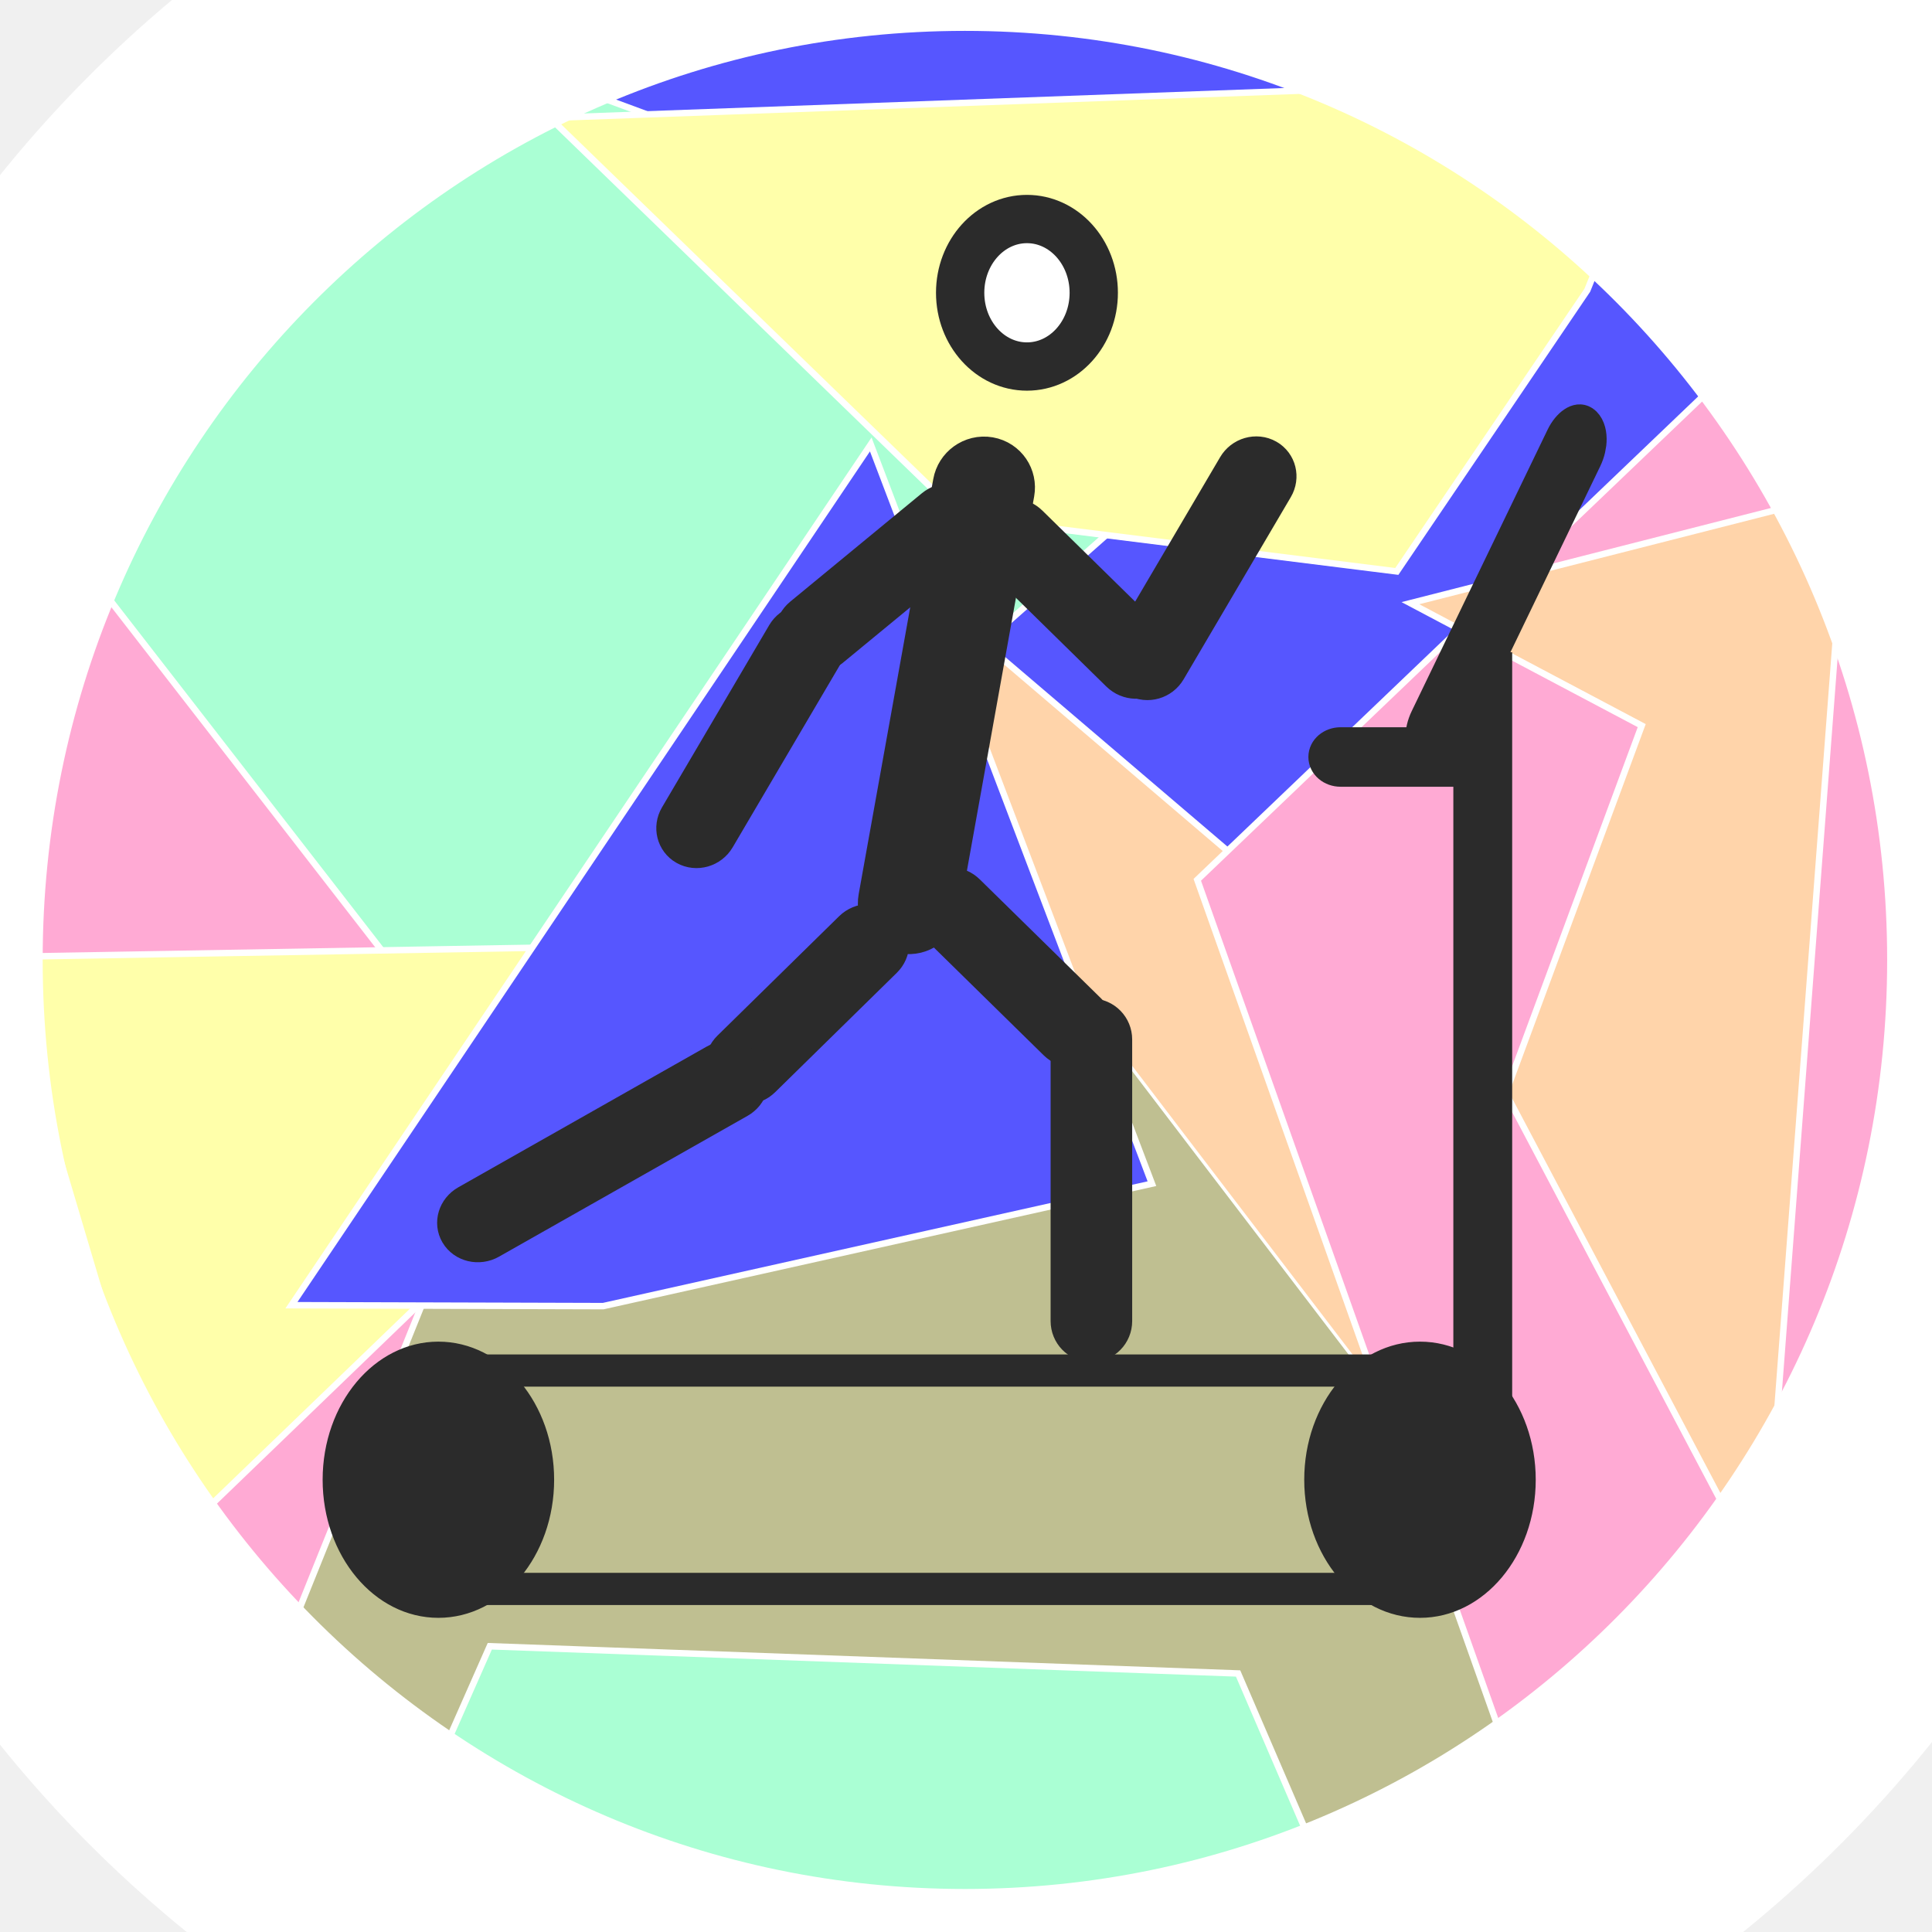
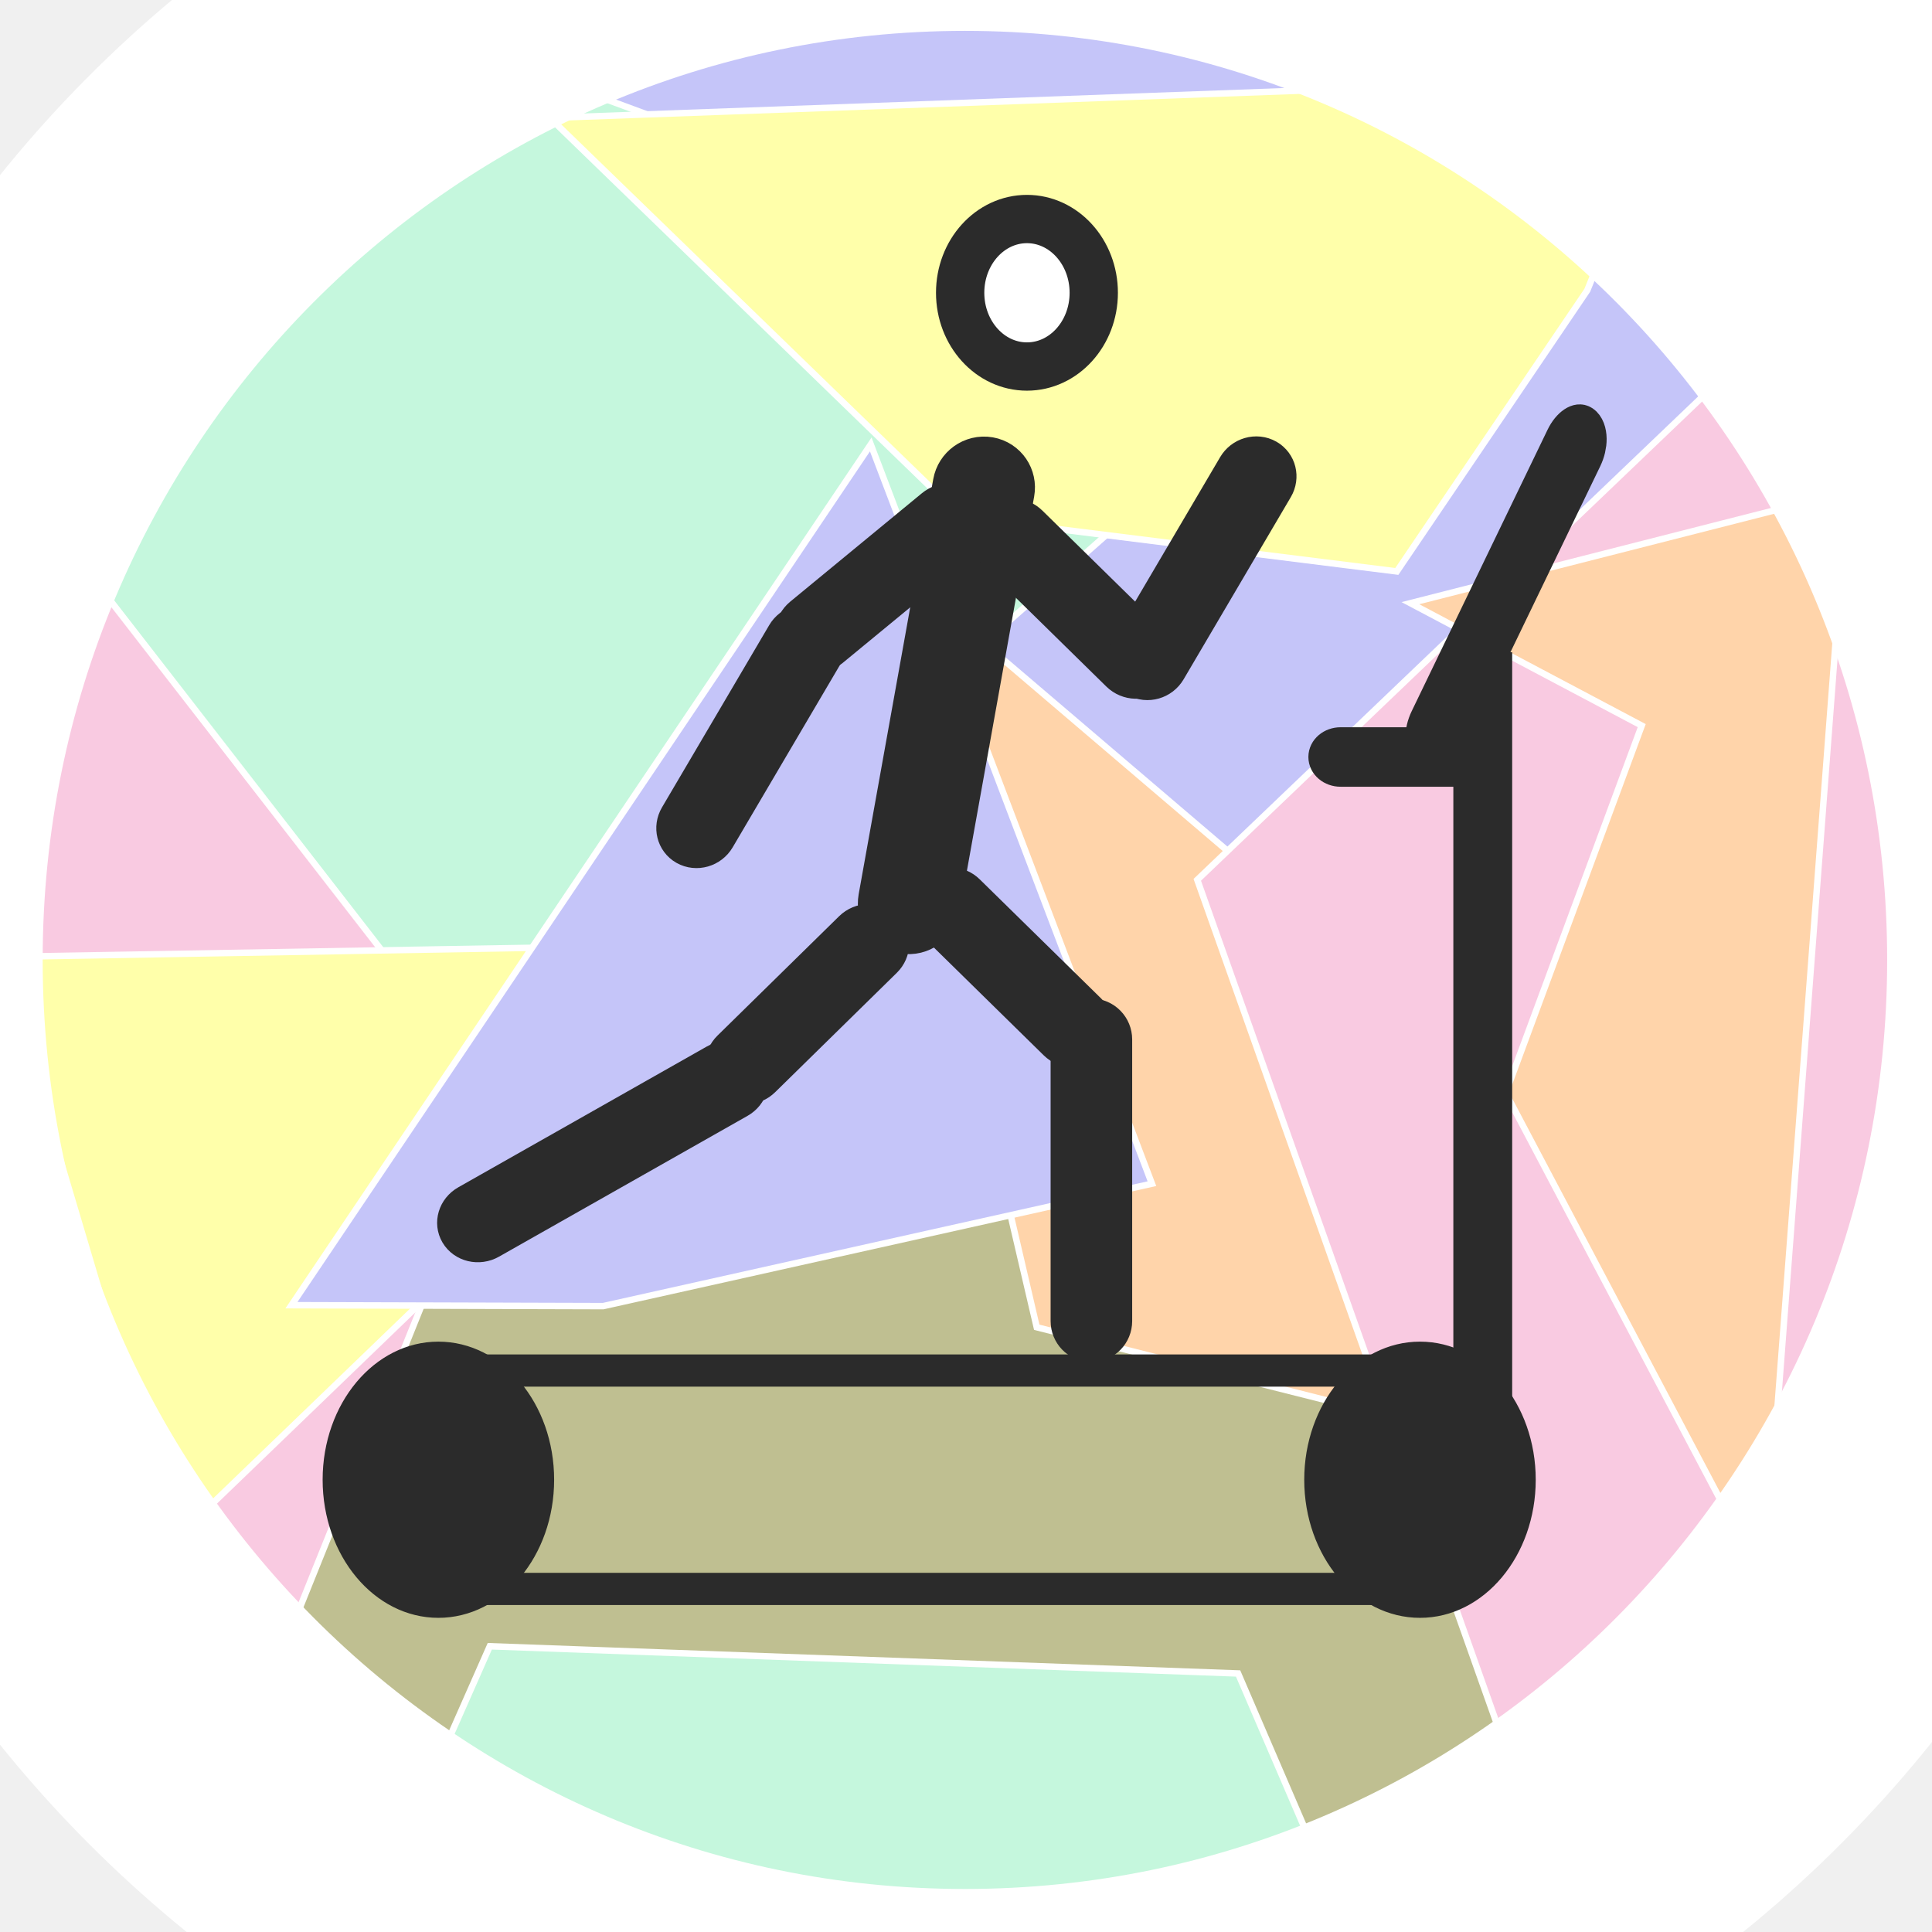
<svg xmlns="http://www.w3.org/2000/svg" width="600" height="600">
  <g>
-     <ellipse stroke="#000" ry="299.5" rx="299.333" id="svg_1" cy="299.5" cx="300" fill="#fff" />
-     <path transform="rotate(-40 353.915 360.512)" stroke="#ffffff" id="svg_49" d="m456.256,173.717l-204.682,38.109l108.439,41.935l-63.788,125.805l121.197,167.741l38.833,-373.59z" opacity="NaN" stroke-width="2" fill="#ffd4aa" />
-     <path transform="rotate(50 395.618 37.29)" stroke="#ffffff" stroke-width="2" id="svg_48" d="m134.775,233.502l351.215,-392.844l170.471,337.379l-332.693,55.885l-188.993,-0.42z" opacity="NaN" fill="#5656ff" />
-     <path stroke="#ffffff" id="svg_47" d="m66.568,446.048c0,0 230.983,-182.803 232.02,-184.08c0.371,1.277 232.762,305.307 232.391,304.03c0.371,1.277 -292.582,28.216 -292.954,26.939c0.371,1.277 -147.514,-48.753 -147.885,-50.03c0.371,1.277 -23.572,-96.859 -23.572,-96.859z" opacity="NaN" fill="#bfbf91" />
-     <path id="svg_46" d="m480.646,579.8l-108.82,-306.564l192.955,-184.504l35.211,173.237l-4.225,195.772l-115.12,122.06z" opacity="NaN" stroke-width="2" stroke="#ffffff" fill="#ffaad4" />
-     <path id="svg_45" d="m69.384,106.567l84.135,242.724l-84.506,209.856l-66.196,-139.435l-1.408,-250.701l67.976,-62.445z" opacity="NaN" stroke-width="2" stroke="#ffffff" fill="#ffaad4" />
-     <path id="svg_30" d="m280.088,643.923l0.569,0l0.176,-0.541l0.176,0.541l0.569,0l-0.46,0.334l0.176,0.541l-0.46,-0.334l-0.46,0.334l0.176,-0.541l-0.46,-0.334z" stroke-width="5" stroke="#000" fill="none" />
-     <path fill="#fff" stroke="#000" d="m-97.573,98.167c-0.084,-0.015 -0.113,-0.121 -0.063,-0.185c0.067,-0.098 0.209,-0.165 0.32,-0.103c0.002,-0.347 0.001,-0.693 0.001,-1.04c0.278,-0.056 0.557,-0.109 0.835,-0.165c-0.001,0.389 -0.001,0.777 -0.002,1.166c-0.044,0.118 -0.184,0.199 -0.307,0.163c-0.073,-0.022 -0.09,-0.116 -0.05,-0.174c0.056,-0.086 0.159,-0.145 0.263,-0.129c0.03,-0.003 0.073,0.045 0.061,-0.009c0,-0.234 0,-0.467 0,-0.701c-0.255,0.051 -0.511,0.1 -0.766,0.151c-0.001,0.282 0.003,0.564 -0.003,0.845c-0.018,0.095 -0.111,0.16 -0.2,0.179c-0.03,0.004 -0.06,0.007 -0.09,0.002l0,0zm0.666,-1.176c0.131,-0.026 0.262,-0.051 0.393,-0.077c0.017,-0.066 -0.058,-0.023 -0.095,-0.022c-0.224,0.044 -0.448,0.088 -0.672,0.132c-0.017,0.066 0.058,0.023 0.095,0.022c0.093,-0.018 0.186,-0.037 0.278,-0.055l0,0zm0,-0.116c0.131,-0.026 0.262,-0.051 0.393,-0.077c0.017,-0.066 -0.058,-0.023 -0.095,-0.022c-0.224,0.044 -0.448,0.088 -0.672,0.132c-0.017,0.066 0.058,0.023 0.095,0.022c0.093,-0.018 0.186,-0.037 0.278,-0.055l0,0z" id="svg_6" />
-     <path id="svg_2" opacity="NaN" stroke="null" fill="#000000" />
-     <path stroke="#ffffff" id="svg_39" d="m-43.29,86.567l193.992,250.048l254.926,-225.349l-243.659,-90.14" opacity="NaN" stroke-width="2" fill="#aaffd4" />
-     <path id="svg_40" d="m53.892,478.58l192.584,-185.627l-246.475,4.225l53.892,181.402z" opacity="NaN" stroke-width="2" stroke="#ffffff" fill="#ffffaa" />
-     <path id="svg_41" d="m573.603,152.763l-135.581,34.558l71.83,38.028l-42.253,114.083l80.281,152.111l25.723,-338.779z" opacity="NaN" stroke-width="2" stroke="#ffffff" fill="#ffd4aa" />
-     <path id="svg_42" d="m79.243,676.324l72.867,-165.064l232.391,8.451l47.887,111.266l-66.196,142.251l-286.949,-96.904z" opacity="NaN" stroke-width="2" stroke="#ffffff" fill="#aaffd4" />
-     <path id="svg_44" d="m170.791,36.615l127.796,123.946l135.209,16.901l59.154,-87.323l26.76,-66.196l-348.92,12.672z" opacity="NaN" stroke-width="2" stroke="#ffffff" fill="#ffffaa" />
-     <path stroke-width="2" stroke="#ffffff" id="svg_37" d="m90.511,405.342l179.908,-267.316l87.323,229.574l-170.42,38.028l-96.81,-0.286z" opacity="NaN" fill="#5656ff" />
-     <ellipse ry="34.507" rx="55.633" id="svg_52" cy="10.935" cx="591.208" stroke-width="99" stroke="#ffffff" fill="none" />
-     <ellipse stroke="#ffffff" stroke-width="99" ry="338.023" rx="335.911" id="svg_51" cy="298.114" cx="299.663" fill="none" />
+     <path fill="#bfbf91" opacity="NaN" d="m66.568,446.048c0,0 230.983,-182.803 232.02,-184.08c0.371,1.277 232.762,305.307 232.391,304.03c0.371,1.277 -292.582,28.216 -292.954,26.939c0.371,1.277 -147.514,-48.753 -147.885,-50.03c0.371,1.277 -23.572,-96.859 -23.572,-96.859l0,0z" id="svg_47" stroke="#ffffff" />
+     <path fill="#ffd4aa" stroke-width="2" opacity="NaN" d="m456.256,173.717l-204.682,38.109l108.439,41.935l-63.788,125.805l121.197,167.741l38.833,-373.59z" id="svg_49" stroke="#ffffff" transform="rotate(-40 353.915 360.512)" />
+     <path transform="rotate(50 395.618 37.29)" fill="#c5c5f9" opacity="NaN" d="m134.775,233.502l351.215,-392.844l170.471,337.379l-332.693,55.885l-188.993,-0.42z" id="svg_48" stroke-width="2" stroke="#ffffff" />
+     <path fill="#f9cae1" stroke="#ffffff" stroke-width="2" opacity="NaN" d="m480.646,579.8l-108.82,-306.564l192.955,-184.504l35.211,173.237l-4.225,195.772l-115.12,122.06l-0,-0z" id="svg_46" />
+     <path fill="#f9cae1" stroke="#ffffff" stroke-width="2" opacity="NaN" d="m69.384,106.567l84.135,242.724l-84.506,209.856l-66.196,-139.435l-1.408,-250.701l67.976,-62.445z" id="svg_45" />
+     <path fill="none" stroke="#000" stroke-width="5" d="m280.088,643.923l0.569,0l0.176,-0.541l0.176,0.541l0.569,0l-0.46,0.334l0.176,0.541l-0.46,-0.334l-0.46,0.334l0.176,-0.541l-0.46,-0.334z" id="svg_30" />
+     <path id="svg_6" d="m-97.573,98.167c-0.084,-0.015 -0.113,-0.121 -0.063,-0.185c0.067,-0.098 0.209,-0.165 0.32,-0.103c0.002,-0.347 0.001,-0.693 0.001,-1.04c0.278,-0.056 0.557,-0.109 0.835,-0.165c-0.001,0.389 -0.001,0.777 -0.002,1.166c-0.044,0.118 -0.184,0.199 -0.307,0.163c-0.073,-0.022 -0.09,-0.116 -0.05,-0.174c0.056,-0.086 0.159,-0.145 0.263,-0.129c0.03,-0.003 0.073,0.045 0.061,-0.009c0,-0.234 0,-0.467 0,-0.701c-0.255,0.051 -0.511,0.1 -0.766,0.151c-0.001,0.282 0.003,0.564 -0.003,0.845c-0.018,0.095 -0.111,0.16 -0.2,0.179c-0.03,0.004 -0.06,0.007 -0.09,0.002l0,0zm0.666,-1.176c0.131,-0.026 0.262,-0.051 0.393,-0.077c0.017,-0.066 -0.058,-0.023 -0.095,-0.022c-0.224,0.044 -0.448,0.088 -0.672,0.132c-0.017,0.066 0.058,0.023 0.095,0.022c0.093,-0.018 0.186,-0.037 0.278,-0.055l0,0zm0,-0.116c0.131,-0.026 0.262,-0.051 0.393,-0.077c0.017,-0.066 -0.058,-0.023 -0.095,-0.022c-0.224,0.044 -0.448,0.088 -0.672,0.132c-0.017,0.066 0.058,0.023 0.095,0.022c0.093,-0.018 0.186,-0.037 0.278,-0.055l0,0z" stroke="#000" fill="#fff" />
+     <path fill="#000000" stroke="null" opacity="NaN" id="svg_2" />
+     <path fill="#c5f7dd" stroke-width="2" opacity="NaN" d="m-43.29,86.567l193.992,250.048l254.926,-225.349l-243.659,-90.14" id="svg_39" stroke="#ffffff" />
+     <path fill="#ffffaa" stroke="#ffffff" stroke-width="2" opacity="NaN" d="m53.892,478.58l192.584,-185.627l-246.475,4.225l53.892,181.402z" id="svg_40" />
+     <path fill="#ffd4aa" stroke="#ffffff" stroke-width="2" opacity="NaN" d="m573.603,152.763l-135.581,34.558l71.83,38.028l-42.253,114.083l80.281,152.111l25.723,-338.779l0,-0z" id="svg_41" />
+     <path fill="#c5f7dd" stroke="#ffffff" stroke-width="2" opacity="NaN" d="m79.243,676.324l72.867,-165.064l232.391,8.451l47.887,111.266l-66.196,142.251l-286.949,-96.904l0,0z" id="svg_42" />
+     <path fill="#ffffaa" stroke="#ffffff" stroke-width="2" opacity="NaN" d="m170.791,36.615l127.796,123.946l135.209,16.901l59.154,-87.323l26.76,-66.196l-348.92,12.672z" id="svg_44" />
+     <path fill="#c5c5f9" opacity="NaN" d="m90.511,405.342l179.908,-267.316l87.323,229.574l-170.42,38.028l-96.81,-0.286z" id="svg_37" stroke="#ffffff" stroke-width="2" />
+     <ellipse fill="none" stroke="#ffffff" stroke-width="99" cx="591.208" cy="10.935" id="svg_52" rx="55.633" ry="34.507" />
+     <ellipse fill="none" cx="299.663" cy="298.114" id="svg_51" rx="335.911" ry="338.023" stroke-width="99" stroke="#ffffff" />
  </g>
  <g>
    <path id="svg_30" d="m280.088,643.923l0.569,0l0.176,-0.541l0.176,0.541l0.569,0l-0.46,0.334l0.176,0.541l-0.46,-0.334l-0.46,0.334l0.176,-0.541l-0.46,-0.334z" stroke-width="5" stroke="#000" fill="none" />
    <path fill="#fff" stroke="#000" d="m-97.573,98.167c-0.084,-0.015 -0.113,-0.121 -0.063,-0.185c0.067,-0.098 0.209,-0.165 0.32,-0.103c0.002,-0.347 0.001,-0.693 0.001,-1.04c0.278,-0.056 0.557,-0.109 0.835,-0.165c-0.001,0.389 -0.001,0.777 -0.002,1.166c-0.044,0.118 -0.184,0.199 -0.307,0.163c-0.073,-0.022 -0.09,-0.116 -0.05,-0.174c0.056,-0.086 0.159,-0.145 0.263,-0.129c0.03,-0.003 0.073,0.045 0.061,-0.009c0,-0.234 0,-0.467 0,-0.701c-0.255,0.051 -0.511,0.1 -0.766,0.151c-0.001,0.282 0.003,0.564 -0.003,0.845c-0.018,0.095 -0.111,0.16 -0.2,0.179c-0.03,0.004 -0.06,0.007 -0.09,0.002l0,0zm0.666,-1.176c0.131,-0.026 0.262,-0.051 0.393,-0.077c0.017,-0.066 -0.058,-0.023 -0.095,-0.022c-0.224,0.044 -0.448,0.088 -0.672,0.132c-0.017,0.066 0.058,0.023 0.095,0.022c0.093,-0.018 0.186,-0.037 0.278,-0.055l0,0zm0,-0.116c0.131,-0.026 0.262,-0.051 0.393,-0.077c0.017,-0.066 -0.058,-0.023 -0.095,-0.022c-0.224,0.044 -0.448,0.088 -0.672,0.132c-0.017,0.066 0.058,0.023 0.095,0.022c0.093,-0.018 0.186,-0.037 0.278,-0.055l0,0z" id="svg_6" />
    <path id="svg_2" opacity="NaN" stroke="null" fill="#000000" />
    <g stroke="null" id="svg_24">
      <ellipse stroke="#2b2b2b" ry="42.389" rx="35.447" id="svg_3" cy="459.546" cx="136.144" fill="#2b2b2b" />
      <ellipse stroke="#2b2b2b" ry="42.389" rx="35.447" id="svg_5" cy="459.546" cx="440.989" fill="#2b2b2b" />
      <rect stroke="#2b2b2b" stroke-width="10" id="svg_7" height="67.823" width="308.389" y="425.634" x="132.6" fill="none" />
      <rect stroke="#2b2b2b" id="svg_8" height="258.575" width="8.271" y="207.565" x="456.349" stroke-width="10" fill="none" />
      <rect stroke="#2b2b2b" transform="matrix(0.590784 -1.22367 1.02327 0.706488 -18.6041 532.702)" rx="5" stroke-width="10" id="svg_11" height="6" width="81.412" y="229.618" x="379.531" fill="#fff" />
      <rect stroke="#2b2b2b" rx="5" stroke-width="10" id="svg_12" height="8.478" width="50.112" y="230.853" x="411.328" fill="#fff" />
    </g>
    <g stroke="null" id="svg_25">
      <rect stroke="#2b2b2b" transform="matrix(0.916876 0.89977 -0.916876 0.89977 306.694 -292.342)" rx="5" stroke-width="10" id="svg_14" height="9.536" width="51.198" y="320.531" x="307.887" fill="#fff" />
      <rect stroke="#2b2b2b" transform="matrix(0 1.27247 -1.29666 0 828.133 -82.0867)" rx="5" stroke-width="10" id="svg_15" height="9.536" width="78.727" y="372.502" x="313.204" fill="#fff" />
      <rect stroke="#2b2b2b" transform="matrix(0.916876 -0.89977 0.916876 0.89977 -316.685 267.046)" rx="5" stroke-width="10" id="svg_16" height="9.536" width="51.198" y="329.531" x="258.887" fill="#fff" />
      <rect stroke="#2b2b2b" transform="matrix(1.12294 -0.636233 0.648329 1.10199 -317.351 99.4804)" rx="5" stroke-width="10" id="svg_17" height="9.536" width="78.727" y="365.502" x="196.204" fill="#fff" />
      <rect stroke="#2b2b2b" transform="matrix(-0.225162 1.25314 -1.27696 -0.220962 696.115 -125.139)" rx="5" stroke-width="15" id="svg_18" height="9.536" width="112.892" y="254.153" x="261.397" fill="#fff" />
      <ellipse stroke="#2b2b2b" ry="22.904" rx="20.747" id="svg_19" cy="90.924" cx="318.93" stroke-width="15" fill="#fff" />
      <rect stroke="#2b2b2b" transform="matrix(0.916876 0.89977 -0.916876 0.89977 229.872 -339.381)" rx="5" stroke-width="10" id="svg_20" height="9.536" width="51.198" y="230.531" x="322.887" fill="#fff" />
      <rect stroke="#2b2b2b" transform="matrix(-0.648329 1.10199 -1.12294 -0.636233 874.902 -96.21)" rx="5" stroke-width="10" id="svg_21" height="9.536" width="61.359" y="223.132" x="348.347" fill="#fff" />
      <rect stroke="#2b2b2b" transform="matrix(0.993298 -0.817926 0.833476 0.974766 -218.403 202.453)" rx="5" stroke-width="10" id="svg_22" height="9.536" width="51.198" y="225.531" x="276.887" fill="#fff" />
      <rect stroke="#2b2b2b" transform="matrix(-0.648329 1.10199 -1.12294 -0.636233 710.883 101.061)" rx="5" stroke-width="10" id="svg_23" height="9.536" width="61.359" y="264.132" x="240.347" fill="#fff" />
    </g>
  </g>
</svg>
